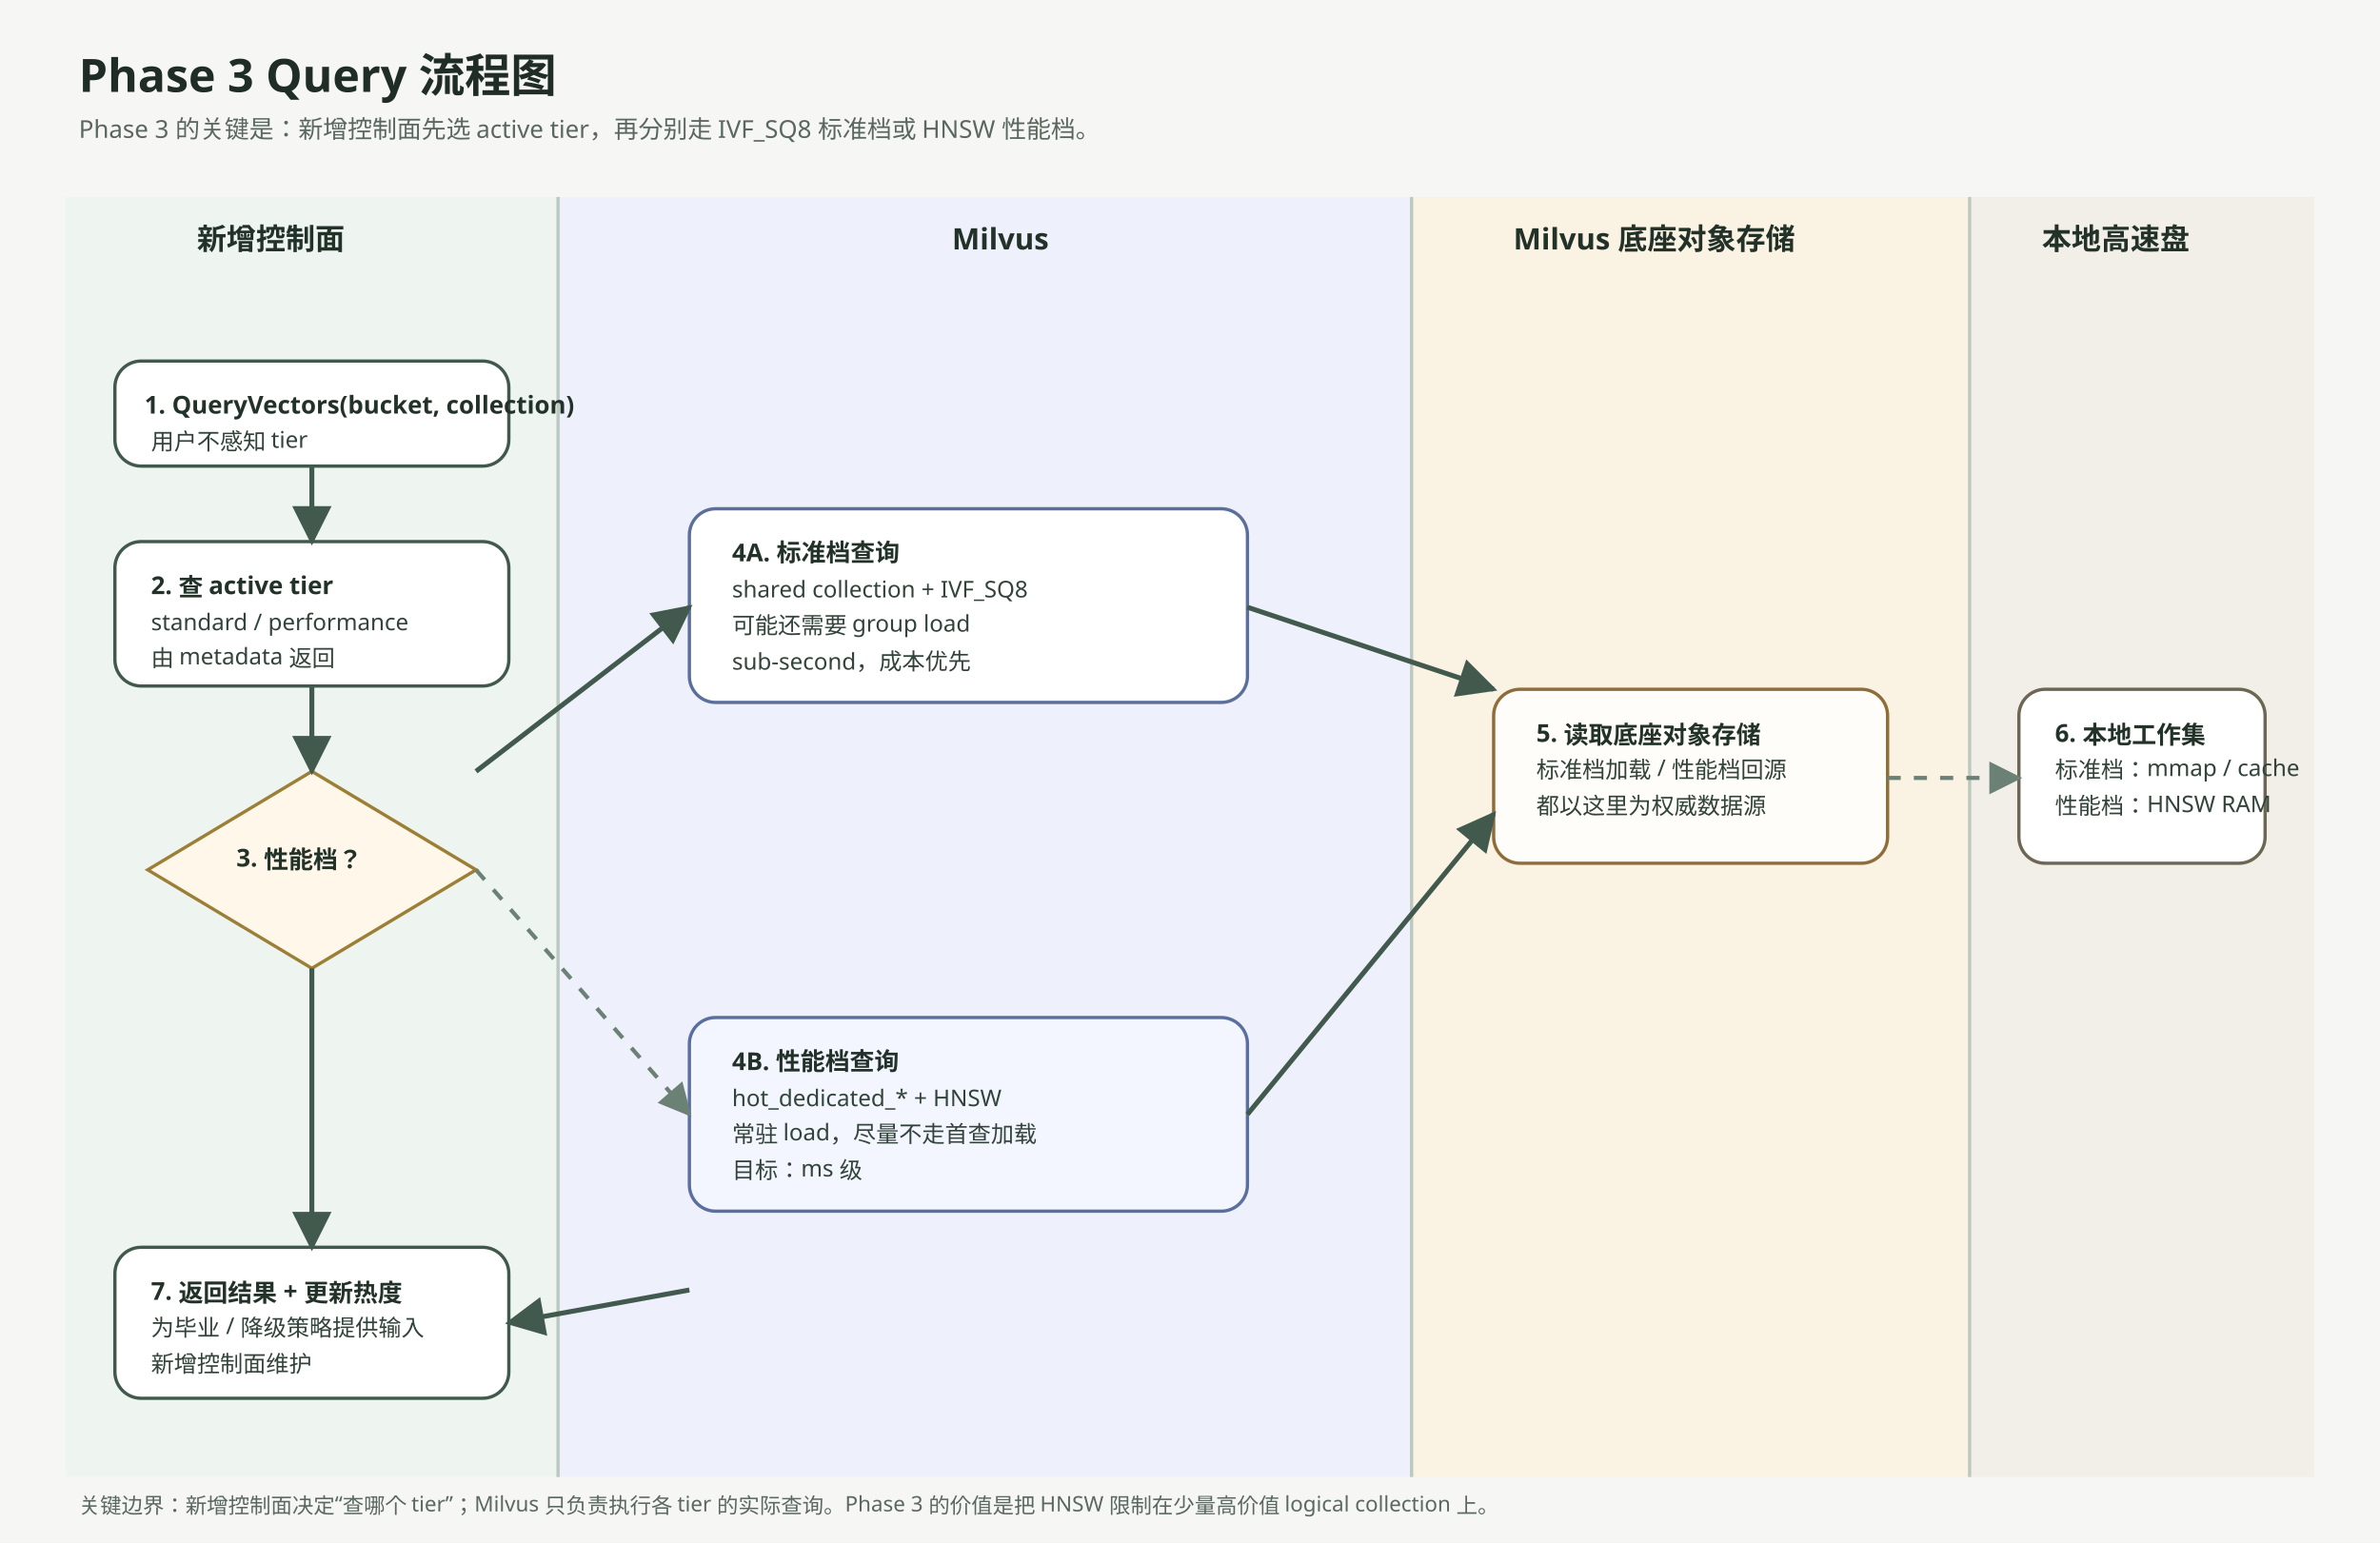
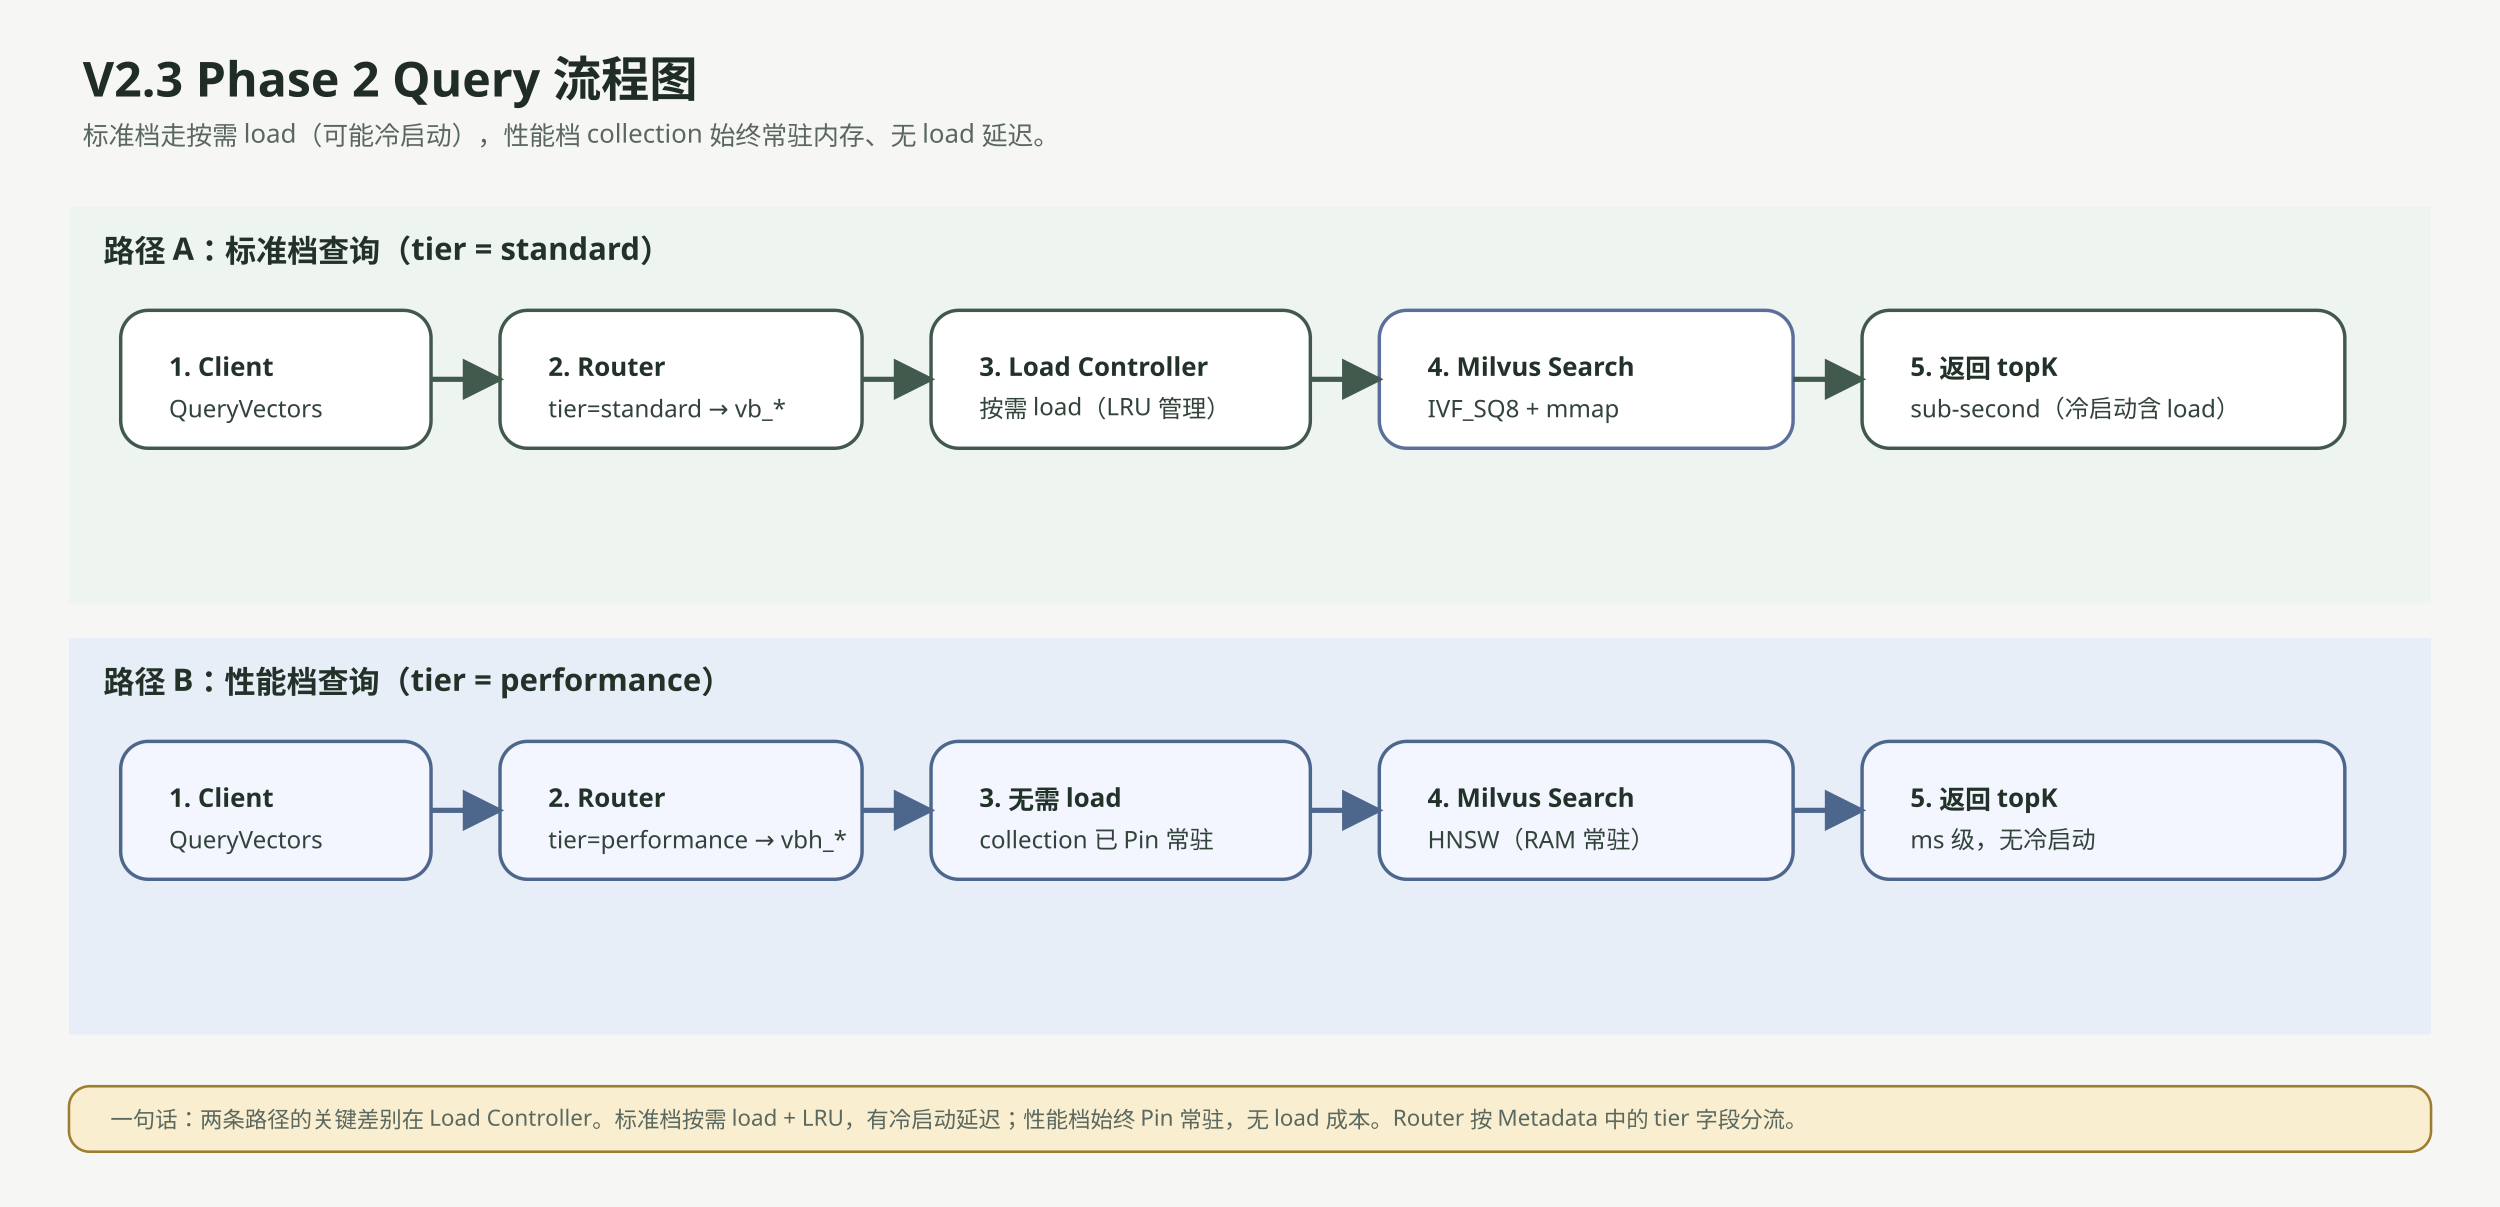
- <svg xmlns="http://www.w3.org/2000/svg" viewBox="0 0 1450 940" width="1450" height="940" role="img" aria-label="Phase 3 Query Flow">
+ <svg xmlns="http://www.w3.org/2000/svg" viewBox="0 0 1450 700" width="1450" height="700" role="img" aria-label="V2.3 Phase 2 Query Flow">
  <defs>
    <style>
-       .bg{fill:#f6f7f4}.laneA{fill:#eef5f0}.laneB{fill:#eef1fb}.laneC{fill:#faf2e3}.laneD{fill:#f1efe8}.sep{stroke:#bcc9c0;stroke-width:2}
-       .head{font:700 18px 'Segoe UI','PingFang SC',sans-serif;fill:#223229}.small{font:400 13px 'Segoe UI','PingFang SC',sans-serif;fill:#5a685f}
-       .title{font:700 28px 'Segoe UI','PingFang SC',sans-serif;fill:#1f2d24}.sub{font:400 15px 'Segoe UI','PingFang SC',sans-serif;fill:#59675e}
-       .box{fill:#fff;stroke:#41584d;stroke-width:2;rx:16;ry:16}.boxb{fill:#fff;stroke:#5b6f9a;stroke-width:2;rx:16;ry:16}.boxg{fill:#fffdfa;stroke:#8f6d39;stroke-width:2;rx:16;ry:16}.boxd{fill:#fff;stroke:#6d6655;stroke-width:2;rx:16;ry:16}.boxp{fill:#f3f6ff;stroke:#5a6f9d;stroke-width:2;rx:16;ry:16}.dec{fill:#fff8ea;stroke:#9c7f36;stroke-width:2}
-       .step{font:700 15px 'Segoe UI','PingFang SC',sans-serif;fill:#223229}.text{font:400 14px 'Segoe UI','PingFang SC',sans-serif;fill:#32433a}
-       .arrow{stroke:#42594d;stroke-width:3;fill:none;marker-end:url(#a)}.dash{stroke:#6c8175;stroke-width:2.5;fill:none;stroke-dasharray:8 8;marker-end:url(#b)}
+       .bg { fill: #f6f7f4; }
+       .laneA { fill: #eef5f0; }
+       .laneB { fill: #e8eef8; }
+       .title { font: 700 28px 'Segoe UI', 'PingFang SC', sans-serif; fill: #1f2d24; }
+       .sub { font: 400 15px 'Segoe UI', 'PingFang SC', sans-serif; fill: #59675e; }
+       .head { font: 700 18px 'Segoe UI', 'PingFang SC', sans-serif; fill: #223229; }
+       .step { font: 700 15px 'Segoe UI', 'PingFang SC', sans-serif; fill: #223229; }
+       .text { font: 400 14px 'Segoe UI', 'PingFang SC', sans-serif; fill: #32433a; }
+       .small { font: 400 13px 'Segoe UI', 'PingFang SC', sans-serif; fill: #5a685f; }
+       .box { fill: #fff; stroke: #41584d; stroke-width: 2; rx: 16; ry: 16; }
+       .boxb { fill: #fff; stroke: #5b6f9a; stroke-width: 2; rx: 16; ry: 16; }
+       .boxp { fill: #f3f6ff; stroke: #4d668b; stroke-width: 2; rx: 16; ry: 16; }
+       .arrow { stroke: #42594d; stroke-width: 3; fill: none; marker-end: url(#a); }
+       .arrow-perf { stroke: #4d668b; stroke-width: 3; fill: none; marker-end: url(#ap); }
+       .pill { fill: #f9eecf; stroke: #9d7e2e; stroke-width: 1.5; rx: 12; ry: 12; }
    </style>
    <marker id="a" viewBox="0 0 10 10" refX="9" refY="5" markerWidth="8" markerHeight="8" orient="auto-start-reverse">
-       <path d="M0 0 L10 5 L0 10 z" fill="#42594d" />
+       <path d="M 0 0 L 10 5 L 0 10 z" fill="#42594d" />
    </marker>
-     <marker id="b" viewBox="0 0 10 10" refX="9" refY="5" markerWidth="8" markerHeight="8" orient="auto-start-reverse">
-       <path d="M0 0 L10 5 L0 10 z" fill="#6c8175" />
+     <marker id="ap" viewBox="0 0 10 10" refX="9" refY="5" markerWidth="8" markerHeight="8" orient="auto-start-reverse">
+       <path d="M 0 0 L 10 5 L 0 10 z" fill="#4d668b" />
    </marker>
  </defs>
-   <rect class="bg" width="1450" height="940" />
-   <text class="title" x="48" y="56">Phase 3 Query 流程图</text>
-   <text class="sub" x="48" y="84">Phase 3 的关键是：新增控制面先选 active tier，再分别走 IVF_SQ8 标准档或 HNSW 性能档。</text>
-   <rect class="laneA" x="40" y="120" width="300" height="780" />
-   <rect class="laneB" x="340" y="120" width="520" height="780" />
-   <rect class="laneC" x="860" y="120" width="340" height="780" />
-   <rect class="laneD" x="1200" y="120" width="210" height="780" />
-   <line class="sep" x1="340" y1="120" x2="340" y2="900" />
-   <line class="sep" x1="860" y1="120" x2="860" y2="900" />
-   <line class="sep" x1="1200" y1="120" x2="1200" y2="900" />
-   <text class="head" x="120" y="152">新增控制面</text>
-   <text class="head" x="580" y="152">Milvus</text>
-   <text class="head" x="922" y="152">Milvus 底座对象存储</text>
-   <text class="head" x="1244" y="152">本地高速盘</text>
-   <rect class="box" x="70" y="220" width="240" height="64" />
-   <text class="step" x="88" y="252">1. QueryVectors(bucket, collection)</text>
-   <text class="text" x="92" y="274">用户不感知 tier</text>
-   <rect class="box" x="70" y="330" width="240" height="88" />
-   <text class="step" x="92" y="362">2. 查 active tier</text>
-   <text class="text" x="92" y="384">standard / performance</text>
-   <text class="text" x="92" y="406">由 metadata 返回</text>
-   <polygon class="dec" points="190,470 290,530 190,590 90,530" />
-   <text class="step" x="144" y="528">3. 性能档？</text>
-   <rect class="boxb" x="420" y="310" width="340" height="118" />
-   <text class="step" x="446" y="342">4A. 标准档查询</text>
-   <text class="text" x="446" y="364">shared collection + IVF_SQ8</text>
-   <text class="text" x="446" y="386">可能还需要 group load</text>
-   <text class="text" x="446" y="408">sub-second，成本优先</text>
-   <rect class="boxp" x="420" y="620" width="340" height="118" />
-   <text class="step" x="446" y="652">4B. 性能档查询</text>
-   <text class="text" x="446" y="674">hot_dedicated_* + HNSW</text>
-   <text class="text" x="446" y="696">常驻 load，尽量不走首查加载</text>
-   <text class="text" x="446" y="718">目标：ms 级</text>
-   <rect class="boxg" x="910" y="420" width="240" height="106" />
-   <text class="step" x="936" y="452">5. 读取底座对象存储</text>
-   <text class="text" x="936" y="474">标准档加载 / 性能档回源</text>
-   <text class="text" x="936" y="496">都以这里为权威数据源</text>
-   <rect class="boxd" x="1230" y="420" width="150" height="106" />
-   <text class="step" x="1252" y="452">6. 本地工作集</text>
-   <text class="text" x="1252" y="474">标准档：mmap / cache</text>
-   <text class="text" x="1252" y="496">性能档：HNSW RAM</text>
-   <rect class="box" x="70" y="760" width="240" height="92" />
-   <text class="step" x="92" y="792">7. 返回结果 + 更新热度</text>
-   <text class="text" x="92" y="814">为毕业 / 降级策略提供输入</text>
-   <text class="text" x="92" y="836">新增控制面维护</text>
-   <path class="arrow" d="M190 284 L190 330" />
-   <path class="arrow" d="M190 418 L190 470" />
-   <path class="dash" d="M290 530 L420 679" />
-   <path class="arrow" d="M190 590 L190 760" />
-   <path class="arrow" d="M290 470 L420 370" />
-   <path class="arrow" d="M760 370 L910 420" />
-   <path class="arrow" d="M760 679 L910 496" />
-   <path class="dash" d="M1150 474 L1230 474" />
-   <path class="arrow" d="M420 786 L310 806" />
-   <text class="small" x="48" y="922">关键边界：新增控制面决定“查哪个 tier”；Milvus 只负责执行各 tier 的实际查询。Phase 3 的价值是把 HNSW 限制在少量高价值 logical collection 上。</text>
+   <rect class="bg" width="1450" height="700" />
+   <text class="title" x="48" y="56">V2.3 Phase 2 Query 流程图</text>
+   <text class="sub" x="48" y="84">标准档走按需 load（可能冷启动），性能档 collection 始终常驻内存、无 load 延迟。</text>
+   <rect class="laneA" x="40" y="120" width="1370" height="230" />
+   <text class="head" x="60" y="152">路径 A：标准档查询（tier = standard）</text>
+   <rect class="laneB" x="40" y="370" width="1370" height="230" />
+   <text class="head" x="60" y="402">路径 B：性能档查询（tier = performance）</text>
+   <rect class="box" x="70" y="180" width="180" height="80" />
+   <text class="step" x="98" y="218">1. Client</text>
+   <text class="text" x="98" y="242">QueryVectors</text>
+   <rect class="box" x="290" y="180" width="210" height="80" />
+   <text class="step" x="318" y="218">2. Router</text>
+   <text class="text" x="318" y="242">tier=standard → vb_*</text>
+   <rect class="box" x="540" y="180" width="220" height="80" />
+   <text class="step" x="568" y="218">3. Load Controller</text>
+   <text class="text" x="568" y="242">按需 load（LRU 管理）</text>
+   <rect class="boxb" x="800" y="180" width="240" height="80" />
+   <text class="step" x="828" y="218">4. Milvus Search</text>
+   <text class="text" x="828" y="242">IVF_SQ8 + mmap</text>
+   <rect class="box" x="1080" y="180" width="280" height="80" />
+   <text class="step" x="1108" y="218">5. 返回 topK</text>
+   <text class="text" x="1108" y="242">sub-second（冷启动含 load）</text>
+   <path class="arrow" d="M 250 220 L 290 220" />
+   <path class="arrow" d="M 500 220 L 540 220" />
+   <path class="arrow" d="M 760 220 L 800 220" />
+   <path class="arrow" d="M 1040 220 L 1080 220" />
+   <rect class="boxp" x="70" y="430" width="180" height="80" />
+   <text class="step" x="98" y="468">1. Client</text>
+   <text class="text" x="98" y="492">QueryVectors</text>
+   <rect class="boxp" x="290" y="430" width="210" height="80" />
+   <text class="step" x="318" y="468">2. Router</text>
+   <text class="text" x="318" y="492">tier=performance → vbh_*</text>
+   <rect class="boxp" x="540" y="430" width="220" height="80" />
+   <text class="step" x="568" y="468">3. 无需 load</text>
+   <text class="text" x="568" y="492">collection 已 Pin 常驻</text>
+   <rect class="boxp" x="800" y="430" width="240" height="80" />
+   <text class="step" x="828" y="468">4. Milvus Search</text>
+   <text class="text" x="828" y="492">HNSW（RAM 常驻）</text>
+   <rect class="boxp" x="1080" y="430" width="280" height="80" />
+   <text class="step" x="1108" y="468">5. 返回 topK</text>
+   <text class="text" x="1108" y="492">ms 级，无冷启动</text>
+   <path class="arrow-perf" d="M 250 470 L 290 470" />
+   <path class="arrow-perf" d="M 500 470 L 540 470" />
+   <path class="arrow-perf" d="M 760 470 L 800 470" />
+   <path class="arrow-perf" d="M 1040 470 L 1080 470" />
+   <rect class="pill" x="40" y="630" width="1370" height="38" />
+   <text class="small" x="64" y="654">一句话：两条路径的关键差别在 Load Controller。标准档按需 load + LRU，有冷启动延迟；性能档始终 Pin 常驻，无 load 成本。Router 按 Metadata 中的 tier 字段分流。</text>
</svg>
